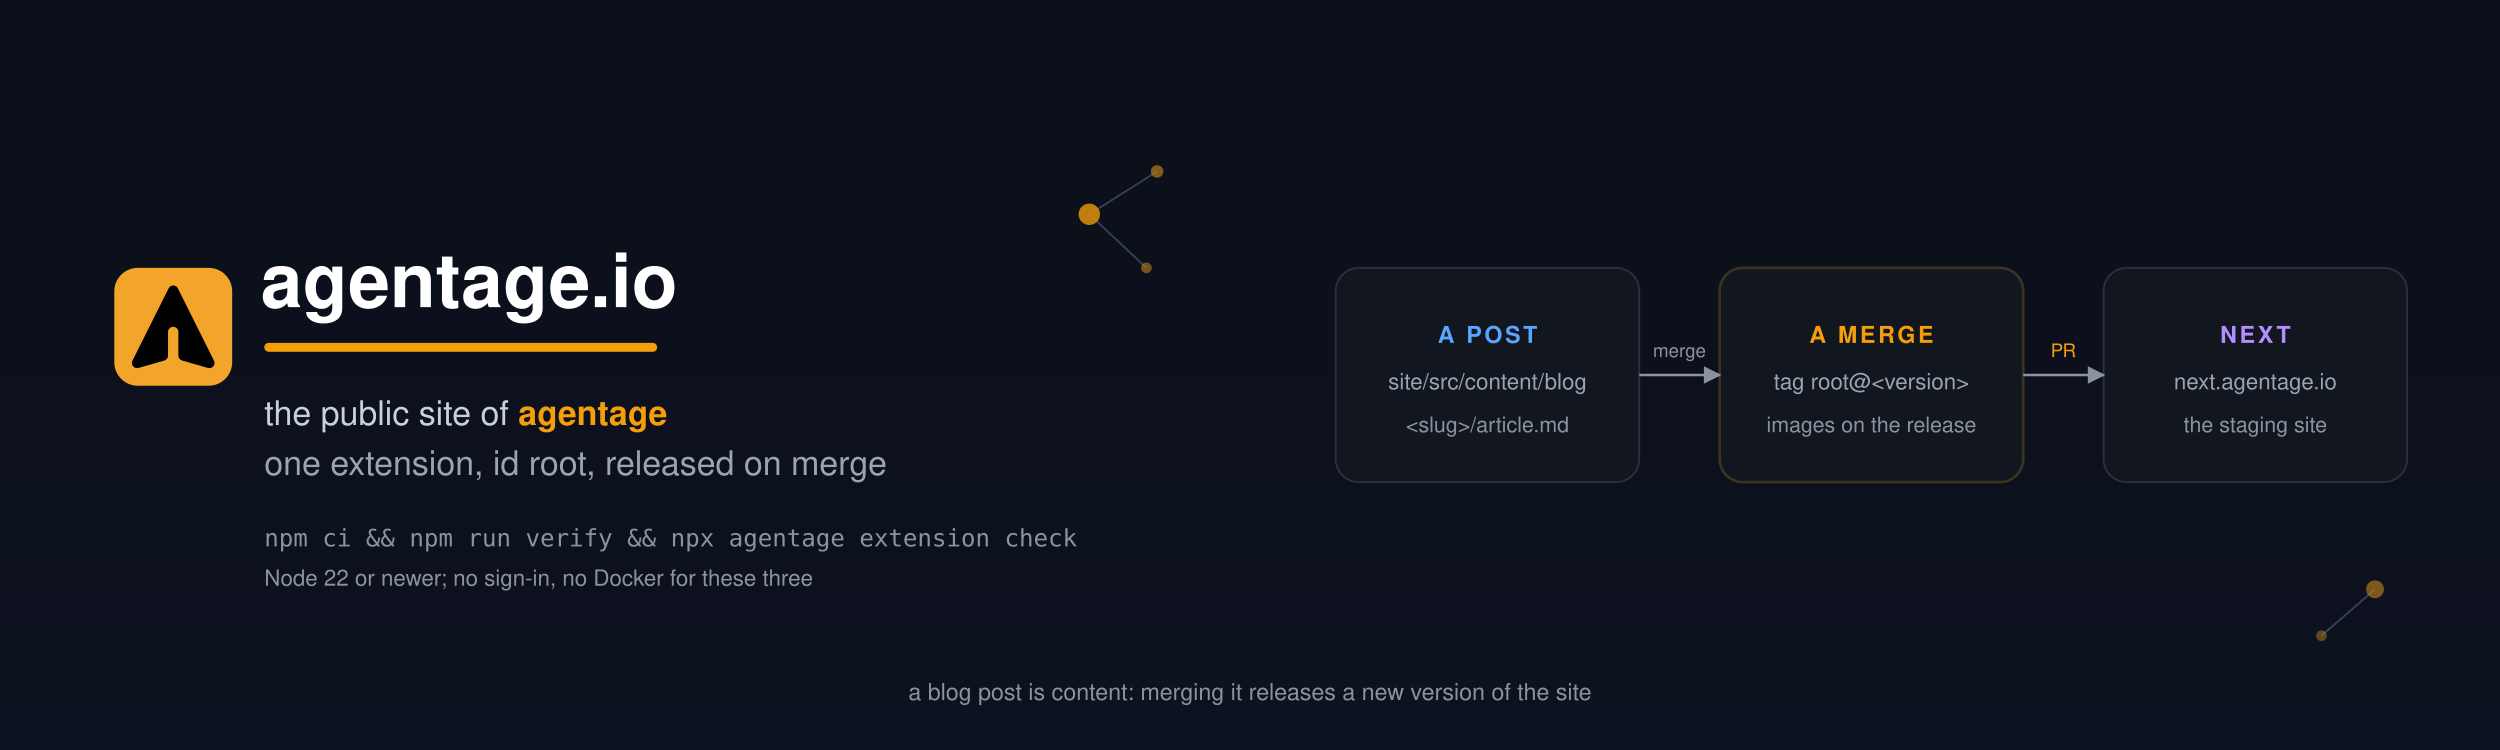
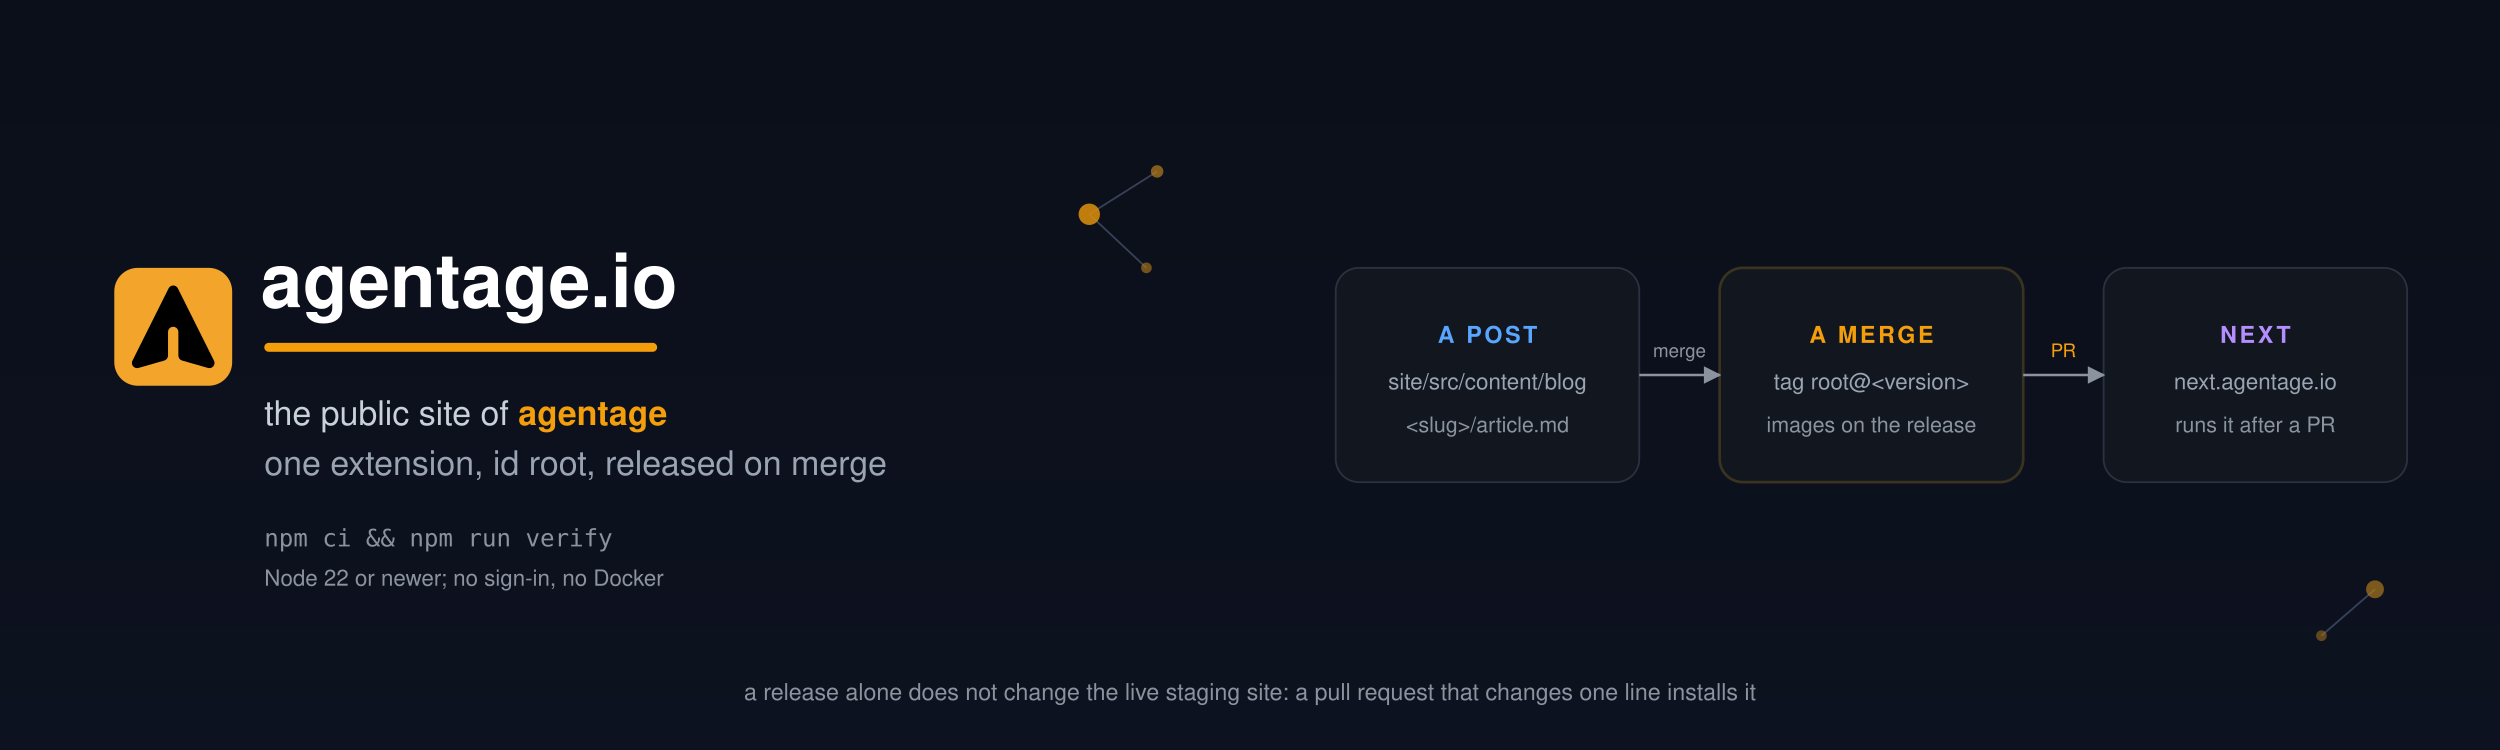
<svg xmlns="http://www.w3.org/2000/svg" viewBox="0 0 1400 420" width="1400" height="420" font-family="Segoe UI, Ubuntu, Helvetica, Arial, sans-serif">
  <defs>
    <linearGradient id="bg" x1="0" y1="0" x2="0" y2="1">
      <stop offset="0" stop-color="#0b0f19" />
      <stop offset="1" stop-color="#0d1220" />
    </linearGradient>
    <marker id="arrow" viewBox="0 0 10 10" refX="9" refY="5" markerWidth="7" markerHeight="7" orient="auto-start-reverse">
      <path d="M0,0 L10,5 L0,10 z" fill="#8b949e" />
    </marker>
  </defs>
  <rect x="0" y="0" width="1400" height="420" fill="url(#bg)" />
  <g opacity="0.9">
    <line x1="610" y1="120" x2="648" y2="96" stroke="#3d4660" stroke-width="1" />
    <line x1="610" y1="120" x2="642" y2="150" stroke="#3d4660" stroke-width="1" />
    <circle cx="610" cy="120" r="6" fill="#F59E0B" opacity="0.85" />
    <circle cx="648" cy="96" r="3.5" fill="#c98a1b" opacity="0.7" />
    <circle cx="642" cy="150" r="3" fill="#c98a1b" opacity="0.6" />
    <line x1="1330" y1="330" x2="1300" y2="356" stroke="#3d4660" stroke-width="1" />
    <circle cx="1330" cy="330" r="5" fill="#c98a1b" opacity="0.65" />
    <circle cx="1300" cy="356" r="3" fill="#c98a1b" opacity="0.5" />
  </g>
  <g transform="translate(64,150) scale(0.1587)">
    <rect x="0" y="0" width="416" height="416" rx="83" fill="#f3a52b" />
    <g transform="translate(25.7,25.7) scale(1.3812)">
      <path d="M143.8 33.7a13.2 13.2 0 00-23.6 0l-92.4 184.8a13.2 13.2 0 0015.4 18.6l66-18.9a13.2 13.2 0 009.5-12.7v-60.3a13.2 13.2 0 1126.4 0v60.3a13.2 13.2 0 009.6 12.7l66 18.9a13.2 13.2 0 0015.4-18.6l-92.3-184.8z" fill="#000000" />
    </g>
  </g>
  <text x="146" y="172" font-size="42" font-weight="800" fill="#ffffff">agentage.io</text>
  <rect x="148" y="192" width="220" height="5" rx="2.5" fill="#F59E0B" />
  <text x="148" y="238" font-size="19" fill="#c9d1d9">the public site of <tspan fill="#F59E0B" font-weight="700">agentage</tspan>
  </text>
  <text x="148" y="266" font-size="19" fill="#9aa4b2">one extension, id root, released on merge</text>
-   <text x="148" y="306" font-size="13.5" font-family="JetBrains Mono, Consolas, monospace" fill="#8b949e">npm ci &amp;&amp; npm run verify &amp;&amp; npx agentage extension check</text>
-   <text x="148" y="328" font-size="12.5" fill="#8b949e">Node 22 or newer; no sign-in, no Docker for these three</text>
+   <text x="148" y="306" font-size="13.5" font-family="JetBrains Mono, Consolas, monospace" fill="#8b949e">npm ci &amp;&amp; npm run verify</text>
+   <text x="148" y="328" font-size="12.5" fill="#8b949e">Node 22 or newer; no sign-in, no Docker</text>
  <rect x="748" y="150" width="170" height="120" rx="13" fill="#11161f" stroke="#2a3140" stroke-width="1" />
  <text x="833" y="192" text-anchor="middle" font-size="13" font-weight="700" letter-spacing="1.5" fill="#58a6ff">A POST</text>
  <text x="833" y="218" text-anchor="middle" font-size="12.5" fill="#9aa4b2">site/src/content/blog</text>
  <text x="833" y="242" text-anchor="middle" font-size="12" fill="#8b949e">&lt;slug&gt;/article.md</text>
  <rect x="963" y="150" width="170" height="120" rx="13" fill="#11161f" stroke="#3a3320" stroke-width="1.5" />
  <text x="1048" y="192" text-anchor="middle" font-size="13" font-weight="700" letter-spacing="1.5" fill="#F59E0B">A MERGE</text>
  <text x="1048" y="218" text-anchor="middle" font-size="12.5" fill="#9aa4b2">tag root@&lt;version&gt;</text>
  <text x="1048" y="242" text-anchor="middle" font-size="12" fill="#8b949e">images on the release</text>
  <rect x="1178" y="150" width="170" height="120" rx="13" fill="#11161f" stroke="#2a3140" stroke-width="1" />
  <text x="1263" y="192" text-anchor="middle" font-size="13" font-weight="700" letter-spacing="1.5" fill="#b48eff">NEXT</text>
  <text x="1263" y="218" text-anchor="middle" font-size="12.5" fill="#9aa4b2">next.agentage.io</text>
-   <text x="1263" y="242" text-anchor="middle" font-size="12" fill="#8b949e">the staging site</text>
+   <text x="1263" y="242" text-anchor="middle" font-size="12" fill="#8b949e">runs it after a PR</text>
  <line x1="918" y1="210" x2="963" y2="210" stroke="#8b949e" stroke-width="1.4" marker-end="url(#arrow)" />
  <text x="940.5" y="200" text-anchor="middle" font-size="10.5" fill="#8b949e">merge</text>
  <line x1="1133" y1="210" x2="1178" y2="210" stroke="#8b949e" stroke-width="1.4" marker-end="url(#arrow)" />
  <text x="1155.5" y="200" text-anchor="middle" font-size="10.5" fill="#F59E0B">PR</text>
-   <text x="700" y="392" text-anchor="middle" font-size="13" fill="#8b949e">a blog post is content: merging it releases a new version of the site</text>
+   <text x="700" y="392" text-anchor="middle" font-size="13" fill="#8b949e">a release alone does not change the live staging site: a pull request that changes one line installs it</text>
</svg>
